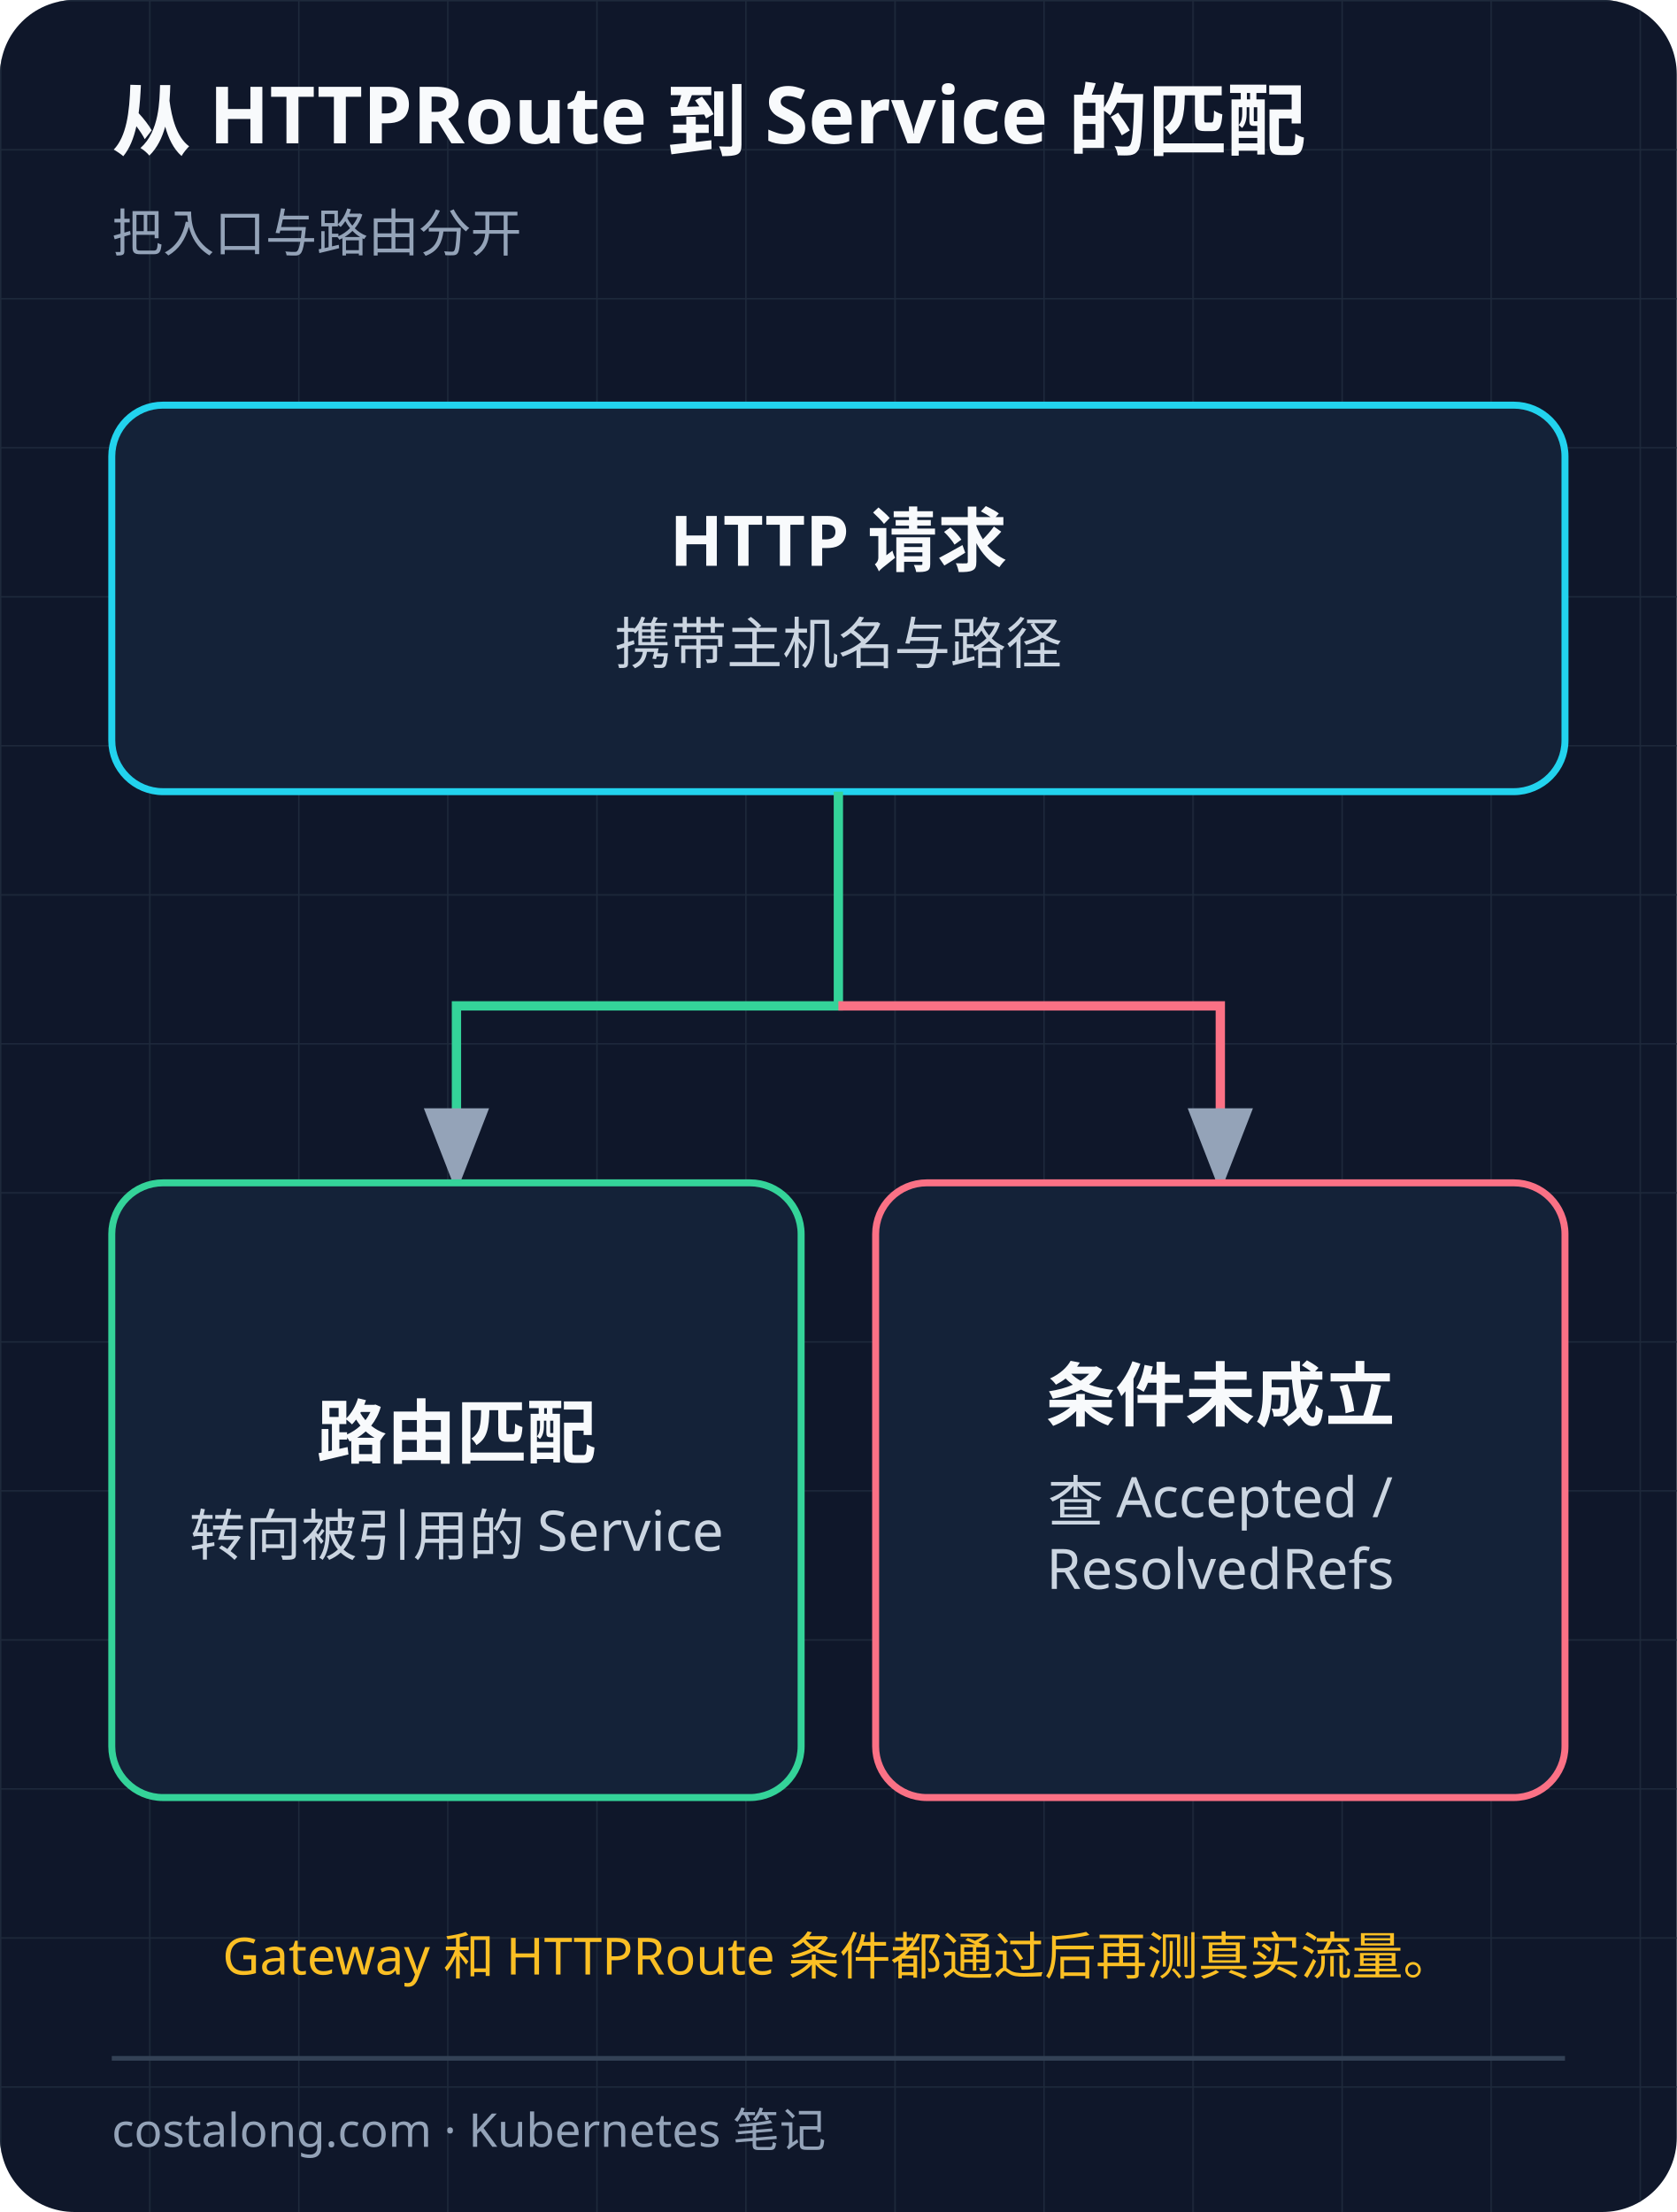
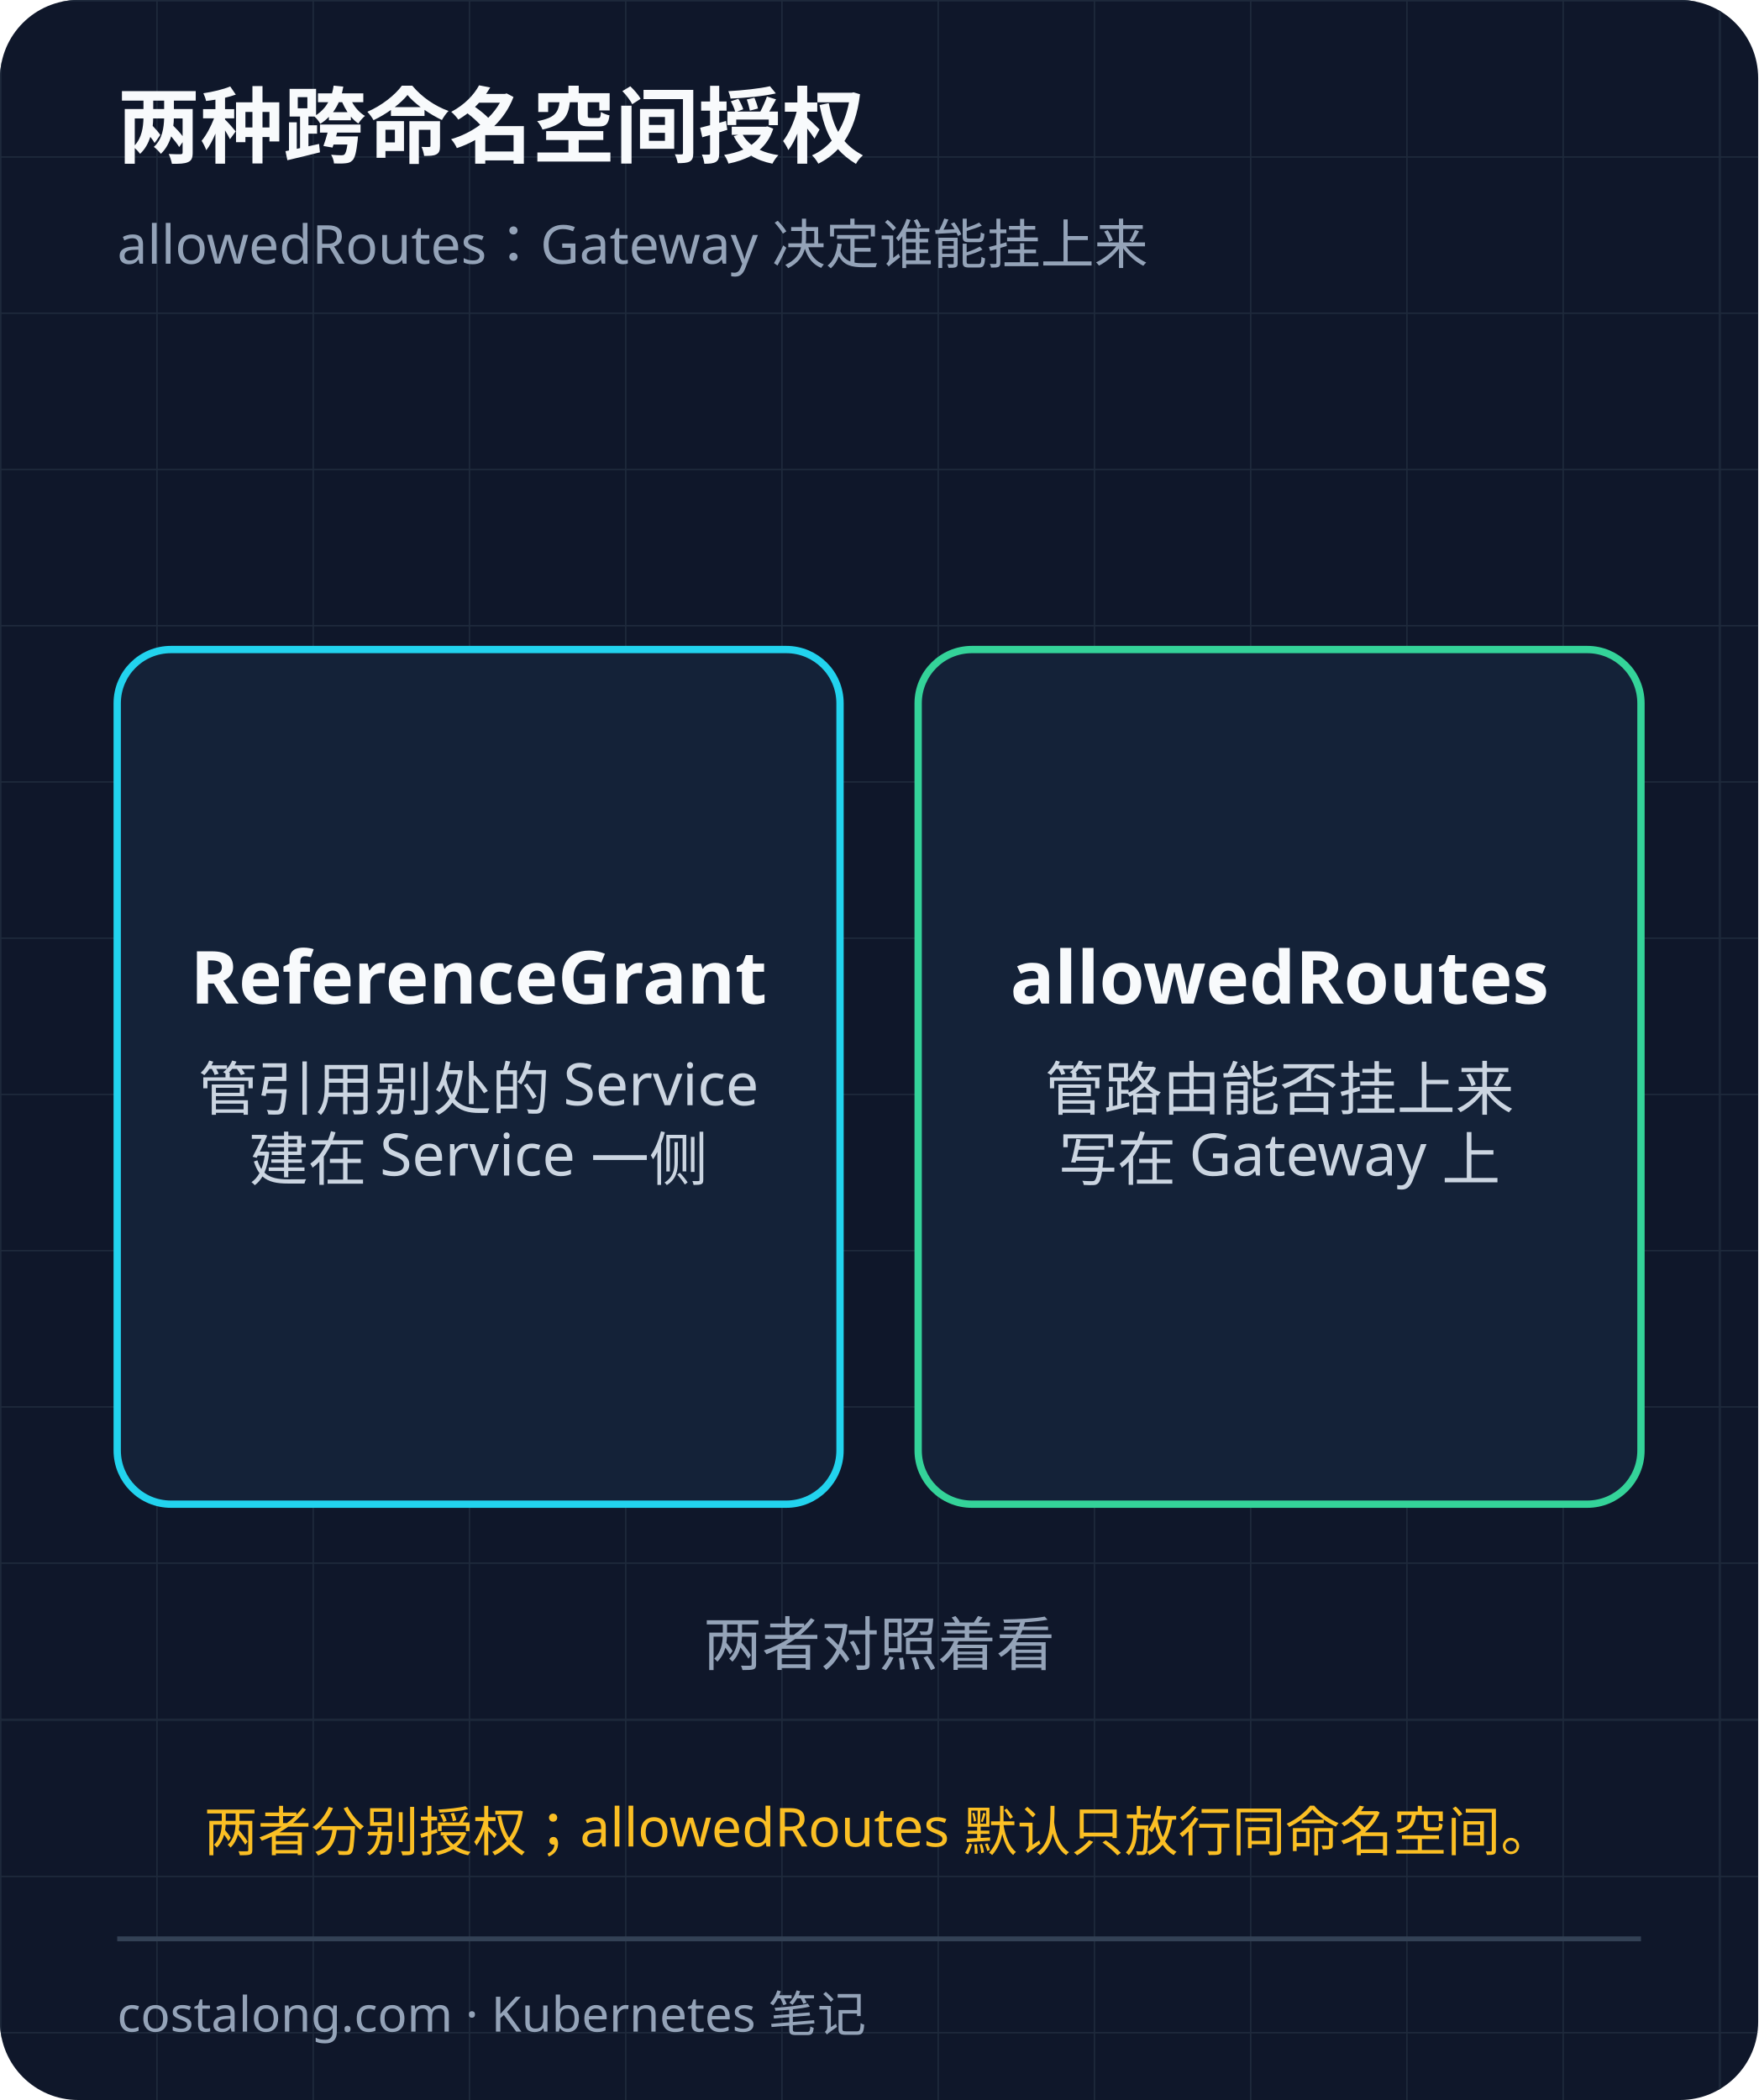
- <svg xmlns="http://www.w3.org/2000/svg" viewBox="0 0 360 475" role="img" aria-labelledby="title desc">
+ <svg xmlns="http://www.w3.org/2000/svg" viewBox="0 0 360 430" role="img" aria-labelledby="title desc">
  <defs>
    <pattern id="grid" width="32" height="32" patternUnits="userSpaceOnUse">
      <path d="M32 0 L0 0 0 32" fill="none" stroke="#1e293b" stroke-width=".6" />
    </pattern>
    <marker id="arrow" markerWidth="9" markerHeight="7" refX="8" refY="3.5" orient="auto">
      <path d="M0 0 L9 3.5 L0 7Z" fill="#94a3b8" />
    </marker>
  </defs>
-   <rect width="360" height="475" rx="16" fill="#0f172a" />
-   <rect width="360" height="475" rx="16" fill="url(#grid)" />
-   <text x="24" y="32" fill="#f8fafc" font-family="'PingFang SC','Noto Sans SC','Microsoft YaHei',sans-serif" font-size="17" font-weight="700">从 HTTPRoute 到 Service 的匹配</text>
-   <text x="24" y="54" fill="#94a3b8" font-family="'PingFang SC','Noto Sans SC','Microsoft YaHei',sans-serif" font-size="11">把入口与路由分开</text>
-   <rect x="24" y="87" width="312" height="83" rx="11" fill="#142238" stroke="#22d3ee" stroke-width="1.5" />
-   <text x="180.0" y="121.5" text-anchor="middle" font-family="'PingFang SC','Noto Sans SC','Microsoft YaHei',sans-serif" font-size="15" font-weight="600" fill="#f8fafc">HTTP 请求</text>
-   <text x="180.0" y="142.5" text-anchor="middle" font-family="'PingFang SC','Noto Sans SC','Microsoft YaHei',sans-serif" font-size="12" font-weight="400" fill="#cbd5e1">携带主机名与路径</text>
-   <path d="M180 170 V216 H98 V254" fill="none" stroke="#34d399" stroke-width="2" marker-end="url(#arrow)" />
-   <path d="M180 216 H262 V254" fill="none" stroke="#fb7185" stroke-width="2" marker-end="url(#arrow)" />
-   <rect x="24" y="254" width="148" height="132" rx="11" fill="#142238" stroke="#34d399" stroke-width="1.5" />
-   <text x="98.0" y="313.0" text-anchor="middle" font-family="'PingFang SC','Noto Sans SC','Microsoft YaHei',sans-serif" font-size="15" font-weight="600" fill="#f8fafc">路由匹配</text>
-   <text x="98.0" y="334.0" text-anchor="middle" font-family="'PingFang SC','Noto Sans SC','Microsoft YaHei',sans-serif" font-size="12" font-weight="400" fill="#cbd5e1">转向被引用的 Service</text>
-   <rect x="188" y="254" width="148" height="132" rx="11" fill="#142238" stroke="#fb7185" stroke-width="1.5" />
-   <text x="262.0" y="305.0" text-anchor="middle" font-family="'PingFang SC','Noto Sans SC','Microsoft YaHei',sans-serif" font-size="15" font-weight="600" fill="#f8fafc">条件未成立</text>
-   <text x="262.0" y="326.8" text-anchor="middle" font-family="'PingFang SC','Noto Sans SC','Microsoft YaHei',sans-serif" font-size="12" font-weight="400" fill="#cbd5e1">查 Accepted /</text>
-   <text x="262.0" y="341.2" text-anchor="middle" font-family="'PingFang SC','Noto Sans SC','Microsoft YaHei',sans-serif" font-size="12" font-weight="400" fill="#cbd5e1">ResolvedRefs</text>
-   <text x="180" y="424.0" text-anchor="middle" font-family="'PingFang SC','Noto Sans SC','Microsoft YaHei',sans-serif" font-size="11" font-weight="400" fill="#fbbf24">Gateway 和 HTTPRoute 条件都通过后再测真实流量。</text>
-   <line x1="24" y1="442" x2="336" y2="442" stroke="#334155" />
-   <text x="24" y="461" fill="#94a3b8" font-family="'PingFang SC','Noto Sans SC','Microsoft YaHei',sans-serif" font-size="10">costalong.com · Kubernetes 笔记</text>
+   <rect width="360" height="430" rx="16" fill="#0f172a" />
+   <rect width="360" height="430" rx="16" fill="url(#grid)" />
+   <text x="24" y="32" fill="#f8fafc" font-family="'PingFang SC','Noto Sans SC','Microsoft YaHei',sans-serif" font-size="17" font-weight="700">两种跨命名空间授权</text>
+   <text x="24" y="54" fill="#94a3b8" font-family="'PingFang SC','Noto Sans SC','Microsoft YaHei',sans-serif" font-size="11">allowedRoutes：Gateway 决定谁能挂上来</text>
+   <rect x="24" y="133" width="148" height="175" rx="11" fill="#142238" stroke="#22d3ee" stroke-width="1.5" />
+   <text x="98.0" y="205.5" text-anchor="middle" font-family="'PingFang SC','Noto Sans SC','Microsoft YaHei',sans-serif" font-size="15" font-weight="600" fill="#f8fafc">ReferenceGrant</text>
+   <text x="98.0" y="227.3" text-anchor="middle" font-family="'PingFang SC','Noto Sans SC','Microsoft YaHei',sans-serif" font-size="12" font-weight="400" fill="#cbd5e1">管引用别处的 Service</text>
+   <text x="98.0" y="241.7" text-anchor="middle" font-family="'PingFang SC','Noto Sans SC','Microsoft YaHei',sans-serif" font-size="12" font-weight="400" fill="#cbd5e1">建在 Service 一侧</text>
+   <rect x="188" y="133" width="148" height="175" rx="11" fill="#142238" stroke="#34d399" stroke-width="1.5" />
+   <text x="262.0" y="205.5" text-anchor="middle" font-family="'PingFang SC','Noto Sans SC','Microsoft YaHei',sans-serif" font-size="15" font-weight="600" fill="#f8fafc">allowedRoutes</text>
+   <text x="262.0" y="227.3" text-anchor="middle" font-family="'PingFang SC','Noto Sans SC','Microsoft YaHei',sans-serif" font-size="12" font-weight="400" fill="#cbd5e1">管路由能否挂上来</text>
+   <text x="262.0" y="241.7" text-anchor="middle" font-family="'PingFang SC','Noto Sans SC','Microsoft YaHei',sans-serif" font-size="12" font-weight="400" fill="#cbd5e1">写在 Gateway 上</text>
+   <text x="180" y="341" text-anchor="middle" fill="#94a3b8" font-family="'PingFang SC','Noto Sans SC','Microsoft YaHei',sans-serif" font-size="12">两者对照着看</text>
+   <text x="180" y="379.0" text-anchor="middle" font-family="'PingFang SC','Noto Sans SC','Microsoft YaHei',sans-serif" font-size="11" font-weight="400" fill="#fbbf24">两者分别授权；allowedRoutes 默认只放行同命名空间。</text>
+   <line x1="24" y1="397" x2="336" y2="397" stroke="#334155" />
+   <text x="24" y="416" fill="#94a3b8" font-family="'PingFang SC','Noto Sans SC','Microsoft YaHei',sans-serif" font-size="10">costalong.com · Kubernetes 笔记</text>
</svg>
